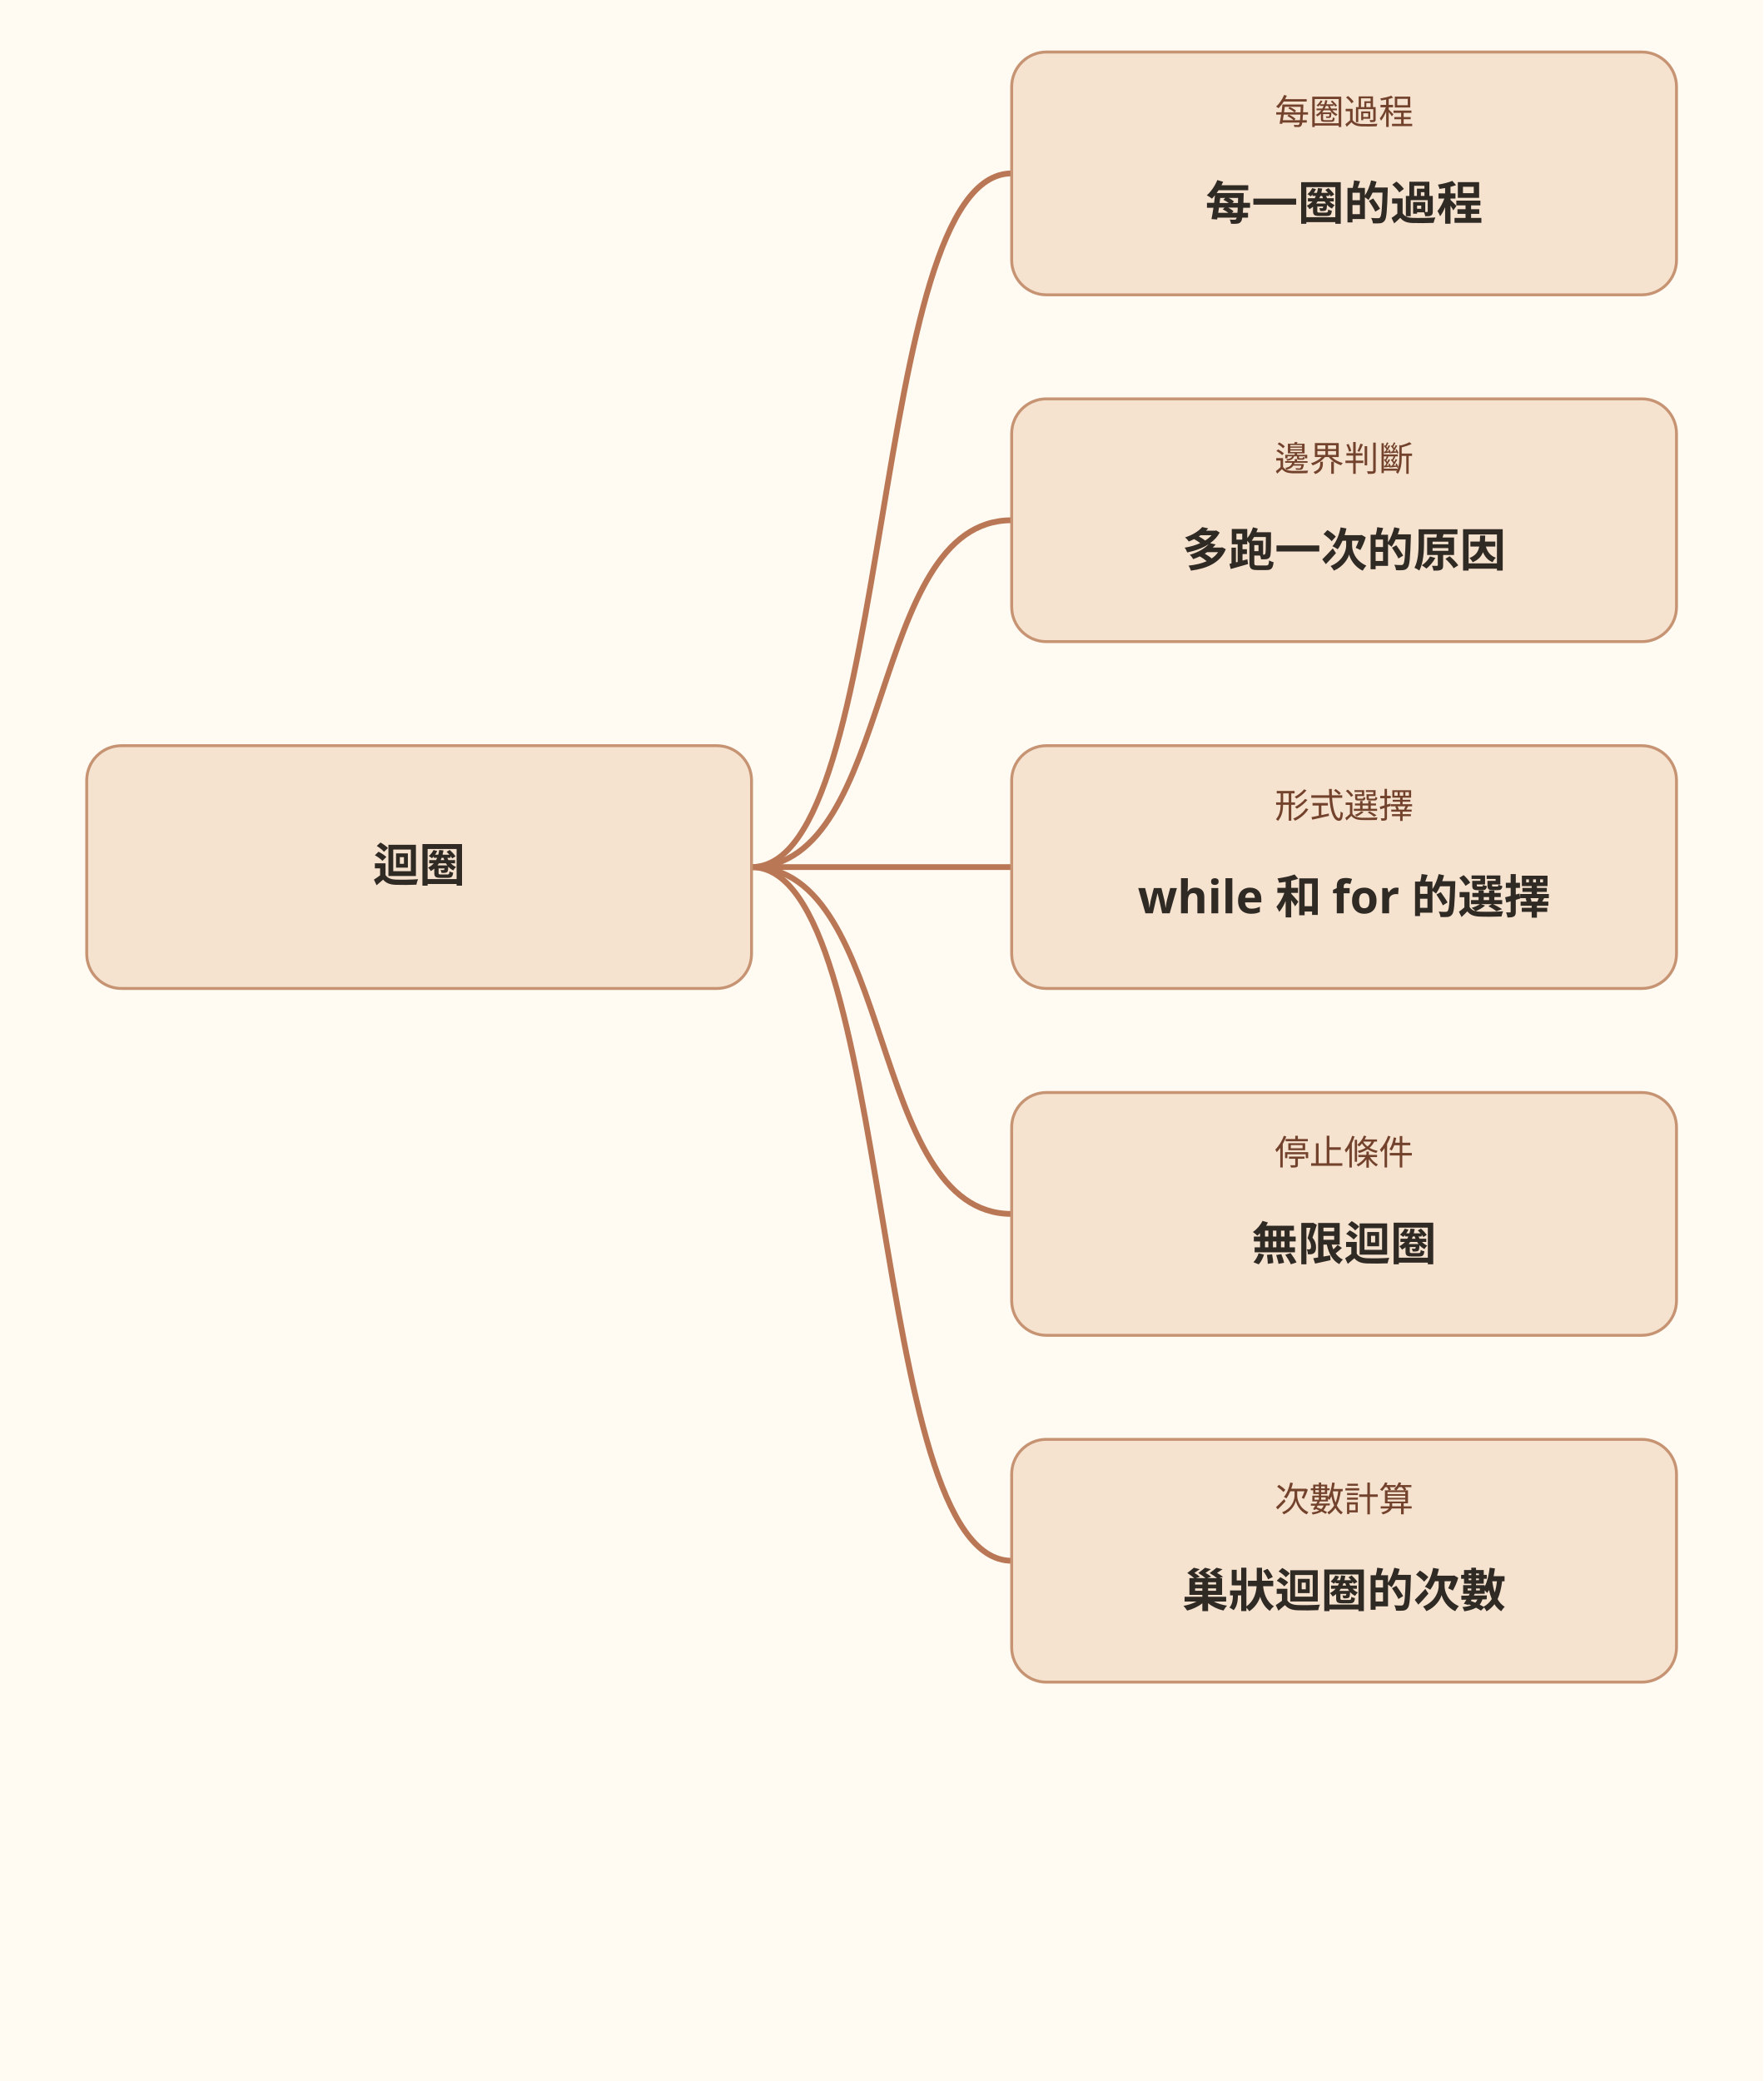
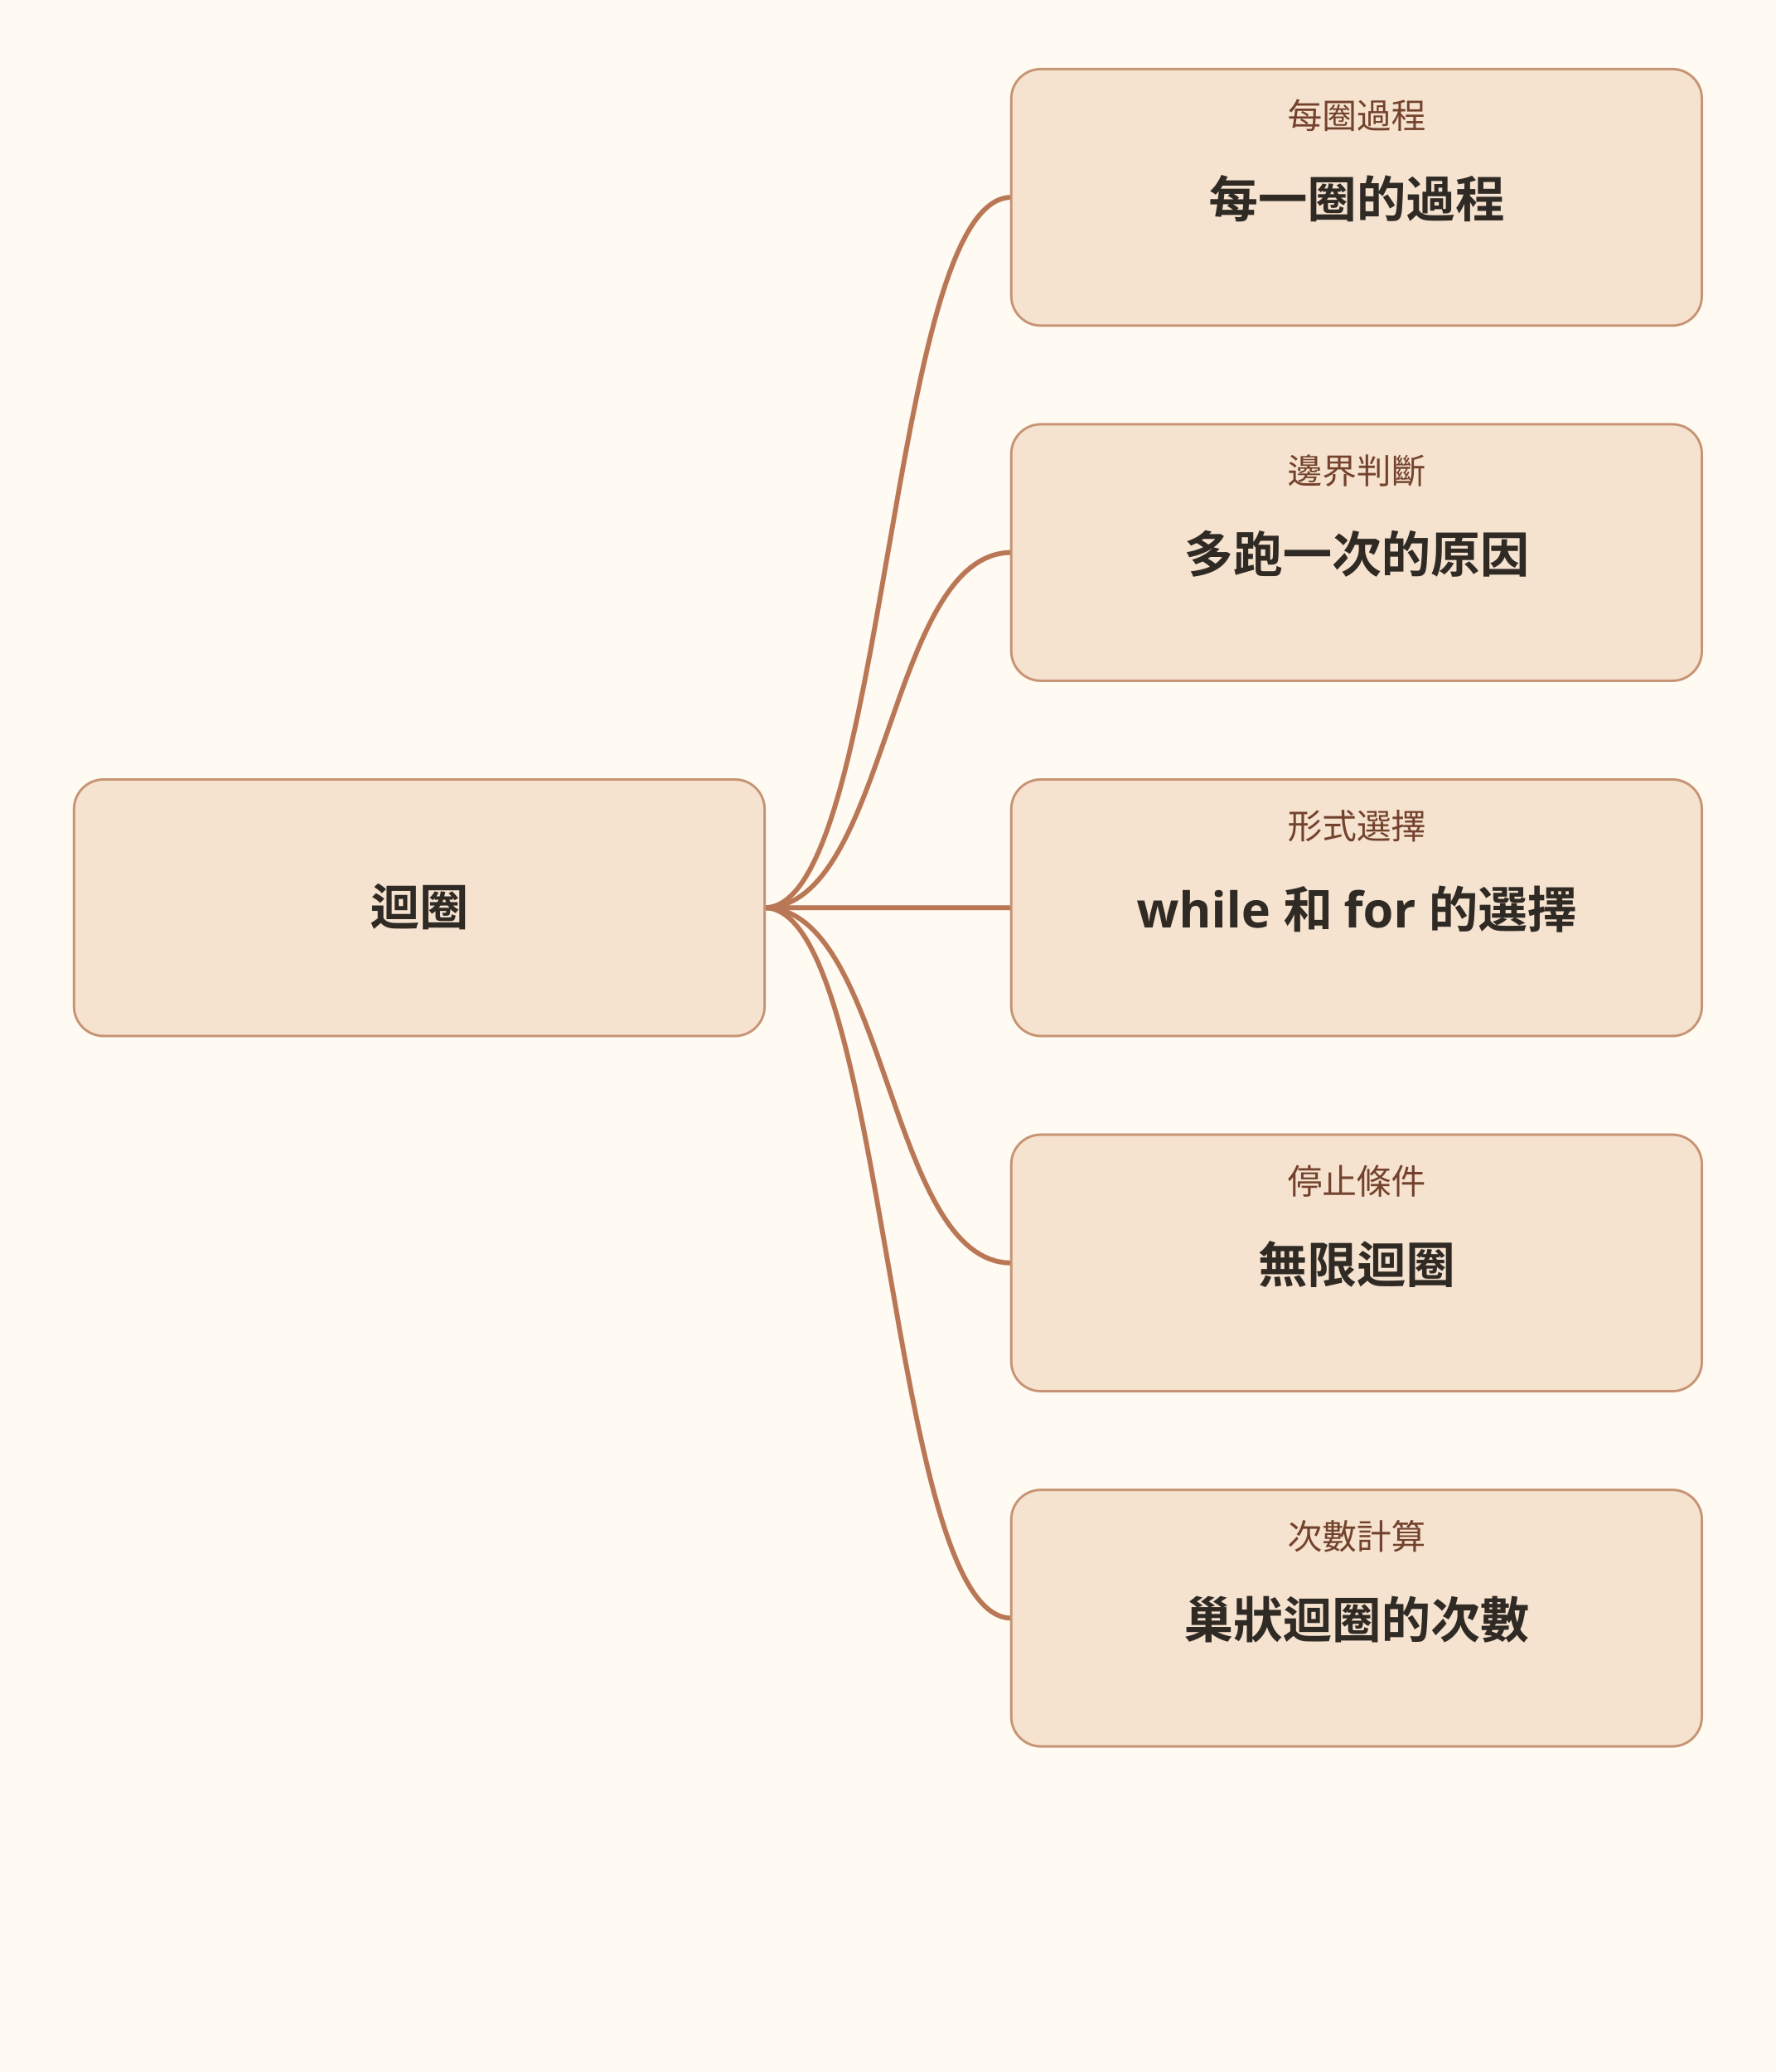
- <svg xmlns="http://www.w3.org/2000/svg" width="610" height="720" viewBox="0 0 610 720" role="img" aria-labelledby="mindmap-title" aria-describedby="source-evidence">
+ <svg xmlns="http://www.w3.org/2000/svg" width="720" height="840" viewBox="0 0 720 840" data-root-id="loop" role="img" aria-labelledby="mindmap-title" aria-describedby="source-evidence">
  <rect width="100%" height="100%" fill="#fffaf2" />
-   <path d="M260,300.0 C310,300.0 300,60 350,60" fill="none" stroke="#b97755" stroke-width="2" />
-   <path d="M260,300.0 C310,300.0 300,180 350,180" fill="none" stroke="#b97755" stroke-width="2" />
-   <path d="M260,300.0 C310,300.0 300,300 350,300" fill="none" stroke="#b97755" stroke-width="2" />
-   <path d="M260,300.0 C310,300.0 300,420 350,420" fill="none" stroke="#b97755" stroke-width="2" />
-   <path d="M260,300.0 C310,300.0 300,540 350,540" fill="none" stroke="#b97755" stroke-width="2" />
+   <path data-from="loop" data-to="q1" data-relation="每圈過程" d="M310,368.0 C360,368.0 360,80 410,80" fill="none" stroke="#b97755" stroke-width="2" />
+   <path data-from="loop" data-to="q2" data-relation="邊界判斷" d="M310,368.0 C360,368.0 360,224 410,224" fill="none" stroke="#b97755" stroke-width="2" />
+   <path data-from="loop" data-to="q3" data-relation="形式選擇" d="M310,368.0 C360,368.0 360,368 410,368" fill="none" stroke="#b97755" stroke-width="2" />
+   <path data-from="loop" data-to="q4" data-relation="停止條件" d="M310,368.0 C360,368.0 360,512 410,512" fill="none" stroke="#b97755" stroke-width="2" />
+   <path data-from="loop" data-to="q5" data-relation="次數計算" d="M310,368.0 C360,368.0 360,656 410,656" fill="none" stroke="#b97755" stroke-width="2" />
  <g data-node-id="loop">
-     <rect x="30" y="258.0" width="230" height="84" rx="12" fill="#f5e2cf" stroke="#c69373" />
-     <text x="145" y="305.0" text-anchor="middle" fill="#302a25" font-family="sans-serif" font-size="16" font-weight="700">迴圈</text>
+     <rect x="30" y="316.0" width="280" height="104" rx="12" fill="#f5e2cf" stroke="#c69373" />
+     <text x="170" y="375.0" text-anchor="middle" fill="#302a25" font-family="sans-serif" font-size="20" font-weight="700">迴圈</text>
  </g>
  <g data-node-id="q1">
-     <rect x="350" y="18" width="230" height="84" rx="12" fill="#f5e2cf" stroke="#c69373" />
-     <text x="465" y="43" text-anchor="middle" fill="#73422c" font-family="sans-serif" font-size="12">每圈過程</text>
-     <text x="465" y="76.0" text-anchor="middle" fill="#302a25" font-family="sans-serif" font-size="16" font-weight="700">每一圈的過程</text>
+     <rect x="410" y="28" width="280" height="104" rx="12" fill="#f5e2cf" stroke="#c69373" />
+     <text x="550" y="52" text-anchor="middle" fill="#73422c" font-family="sans-serif" font-size="14">每圈過程</text>
+     <text x="550" y="88.0" text-anchor="middle" fill="#302a25" font-family="sans-serif" font-size="20" font-weight="700">每一圈的過程</text>
  </g>
  <g data-node-id="q2">
-     <rect x="350" y="138" width="230" height="84" rx="12" fill="#f5e2cf" stroke="#c69373" />
-     <text x="465" y="163" text-anchor="middle" fill="#73422c" font-family="sans-serif" font-size="12">邊界判斷</text>
-     <text x="465" y="196.0" text-anchor="middle" fill="#302a25" font-family="sans-serif" font-size="16" font-weight="700">多跑一次的原因</text>
+     <rect x="410" y="172" width="280" height="104" rx="12" fill="#f5e2cf" stroke="#c69373" />
+     <text x="550" y="196" text-anchor="middle" fill="#73422c" font-family="sans-serif" font-size="14">邊界判斷</text>
+     <text x="550" y="232.0" text-anchor="middle" fill="#302a25" font-family="sans-serif" font-size="20" font-weight="700">多跑一次的原因</text>
  </g>
  <g data-node-id="q3">
-     <rect x="350" y="258" width="230" height="84" rx="12" fill="#f5e2cf" stroke="#c69373" />
-     <text x="465" y="283" text-anchor="middle" fill="#73422c" font-family="sans-serif" font-size="12">形式選擇</text>
-     <text x="465" y="316.0" text-anchor="middle" fill="#302a25" font-family="sans-serif" font-size="16" font-weight="700">while 和 for 的選擇</text>
+     <rect x="410" y="316" width="280" height="104" rx="12" fill="#f5e2cf" stroke="#c69373" />
+     <text x="550" y="340" text-anchor="middle" fill="#73422c" font-family="sans-serif" font-size="14">形式選擇</text>
+     <text x="550" y="376.0" text-anchor="middle" fill="#302a25" font-family="sans-serif" font-size="20" font-weight="700">while 和 for 的選擇</text>
  </g>
  <g data-node-id="q4">
-     <rect x="350" y="378" width="230" height="84" rx="12" fill="#f5e2cf" stroke="#c69373" />
-     <text x="465" y="403" text-anchor="middle" fill="#73422c" font-family="sans-serif" font-size="12">停止條件</text>
-     <text x="465" y="436.0" text-anchor="middle" fill="#302a25" font-family="sans-serif" font-size="16" font-weight="700">無限迴圈</text>
+     <rect x="410" y="460" width="280" height="104" rx="12" fill="#f5e2cf" stroke="#c69373" />
+     <text x="550" y="484" text-anchor="middle" fill="#73422c" font-family="sans-serif" font-size="14">停止條件</text>
+     <text x="550" y="520.0" text-anchor="middle" fill="#302a25" font-family="sans-serif" font-size="20" font-weight="700">無限迴圈</text>
  </g>
  <g data-node-id="q5">
-     <rect x="350" y="498" width="230" height="84" rx="12" fill="#f5e2cf" stroke="#c69373" />
-     <text x="465" y="523" text-anchor="middle" fill="#73422c" font-family="sans-serif" font-size="12">次數計算</text>
-     <text x="465" y="556.0" text-anchor="middle" fill="#302a25" font-family="sans-serif" font-size="16" font-weight="700">巢狀迴圈的次數</text>
+     <rect x="410" y="604" width="280" height="104" rx="12" fill="#f5e2cf" stroke="#c69373" />
+     <text x="550" y="628" text-anchor="middle" fill="#73422c" font-family="sans-serif" font-size="14">次數計算</text>
+     <text x="550" y="664.0" text-anchor="middle" fill="#302a25" font-family="sans-serif" font-size="20" font-weight="700">巢狀迴圈的次數</text>
  </g>
</svg>
